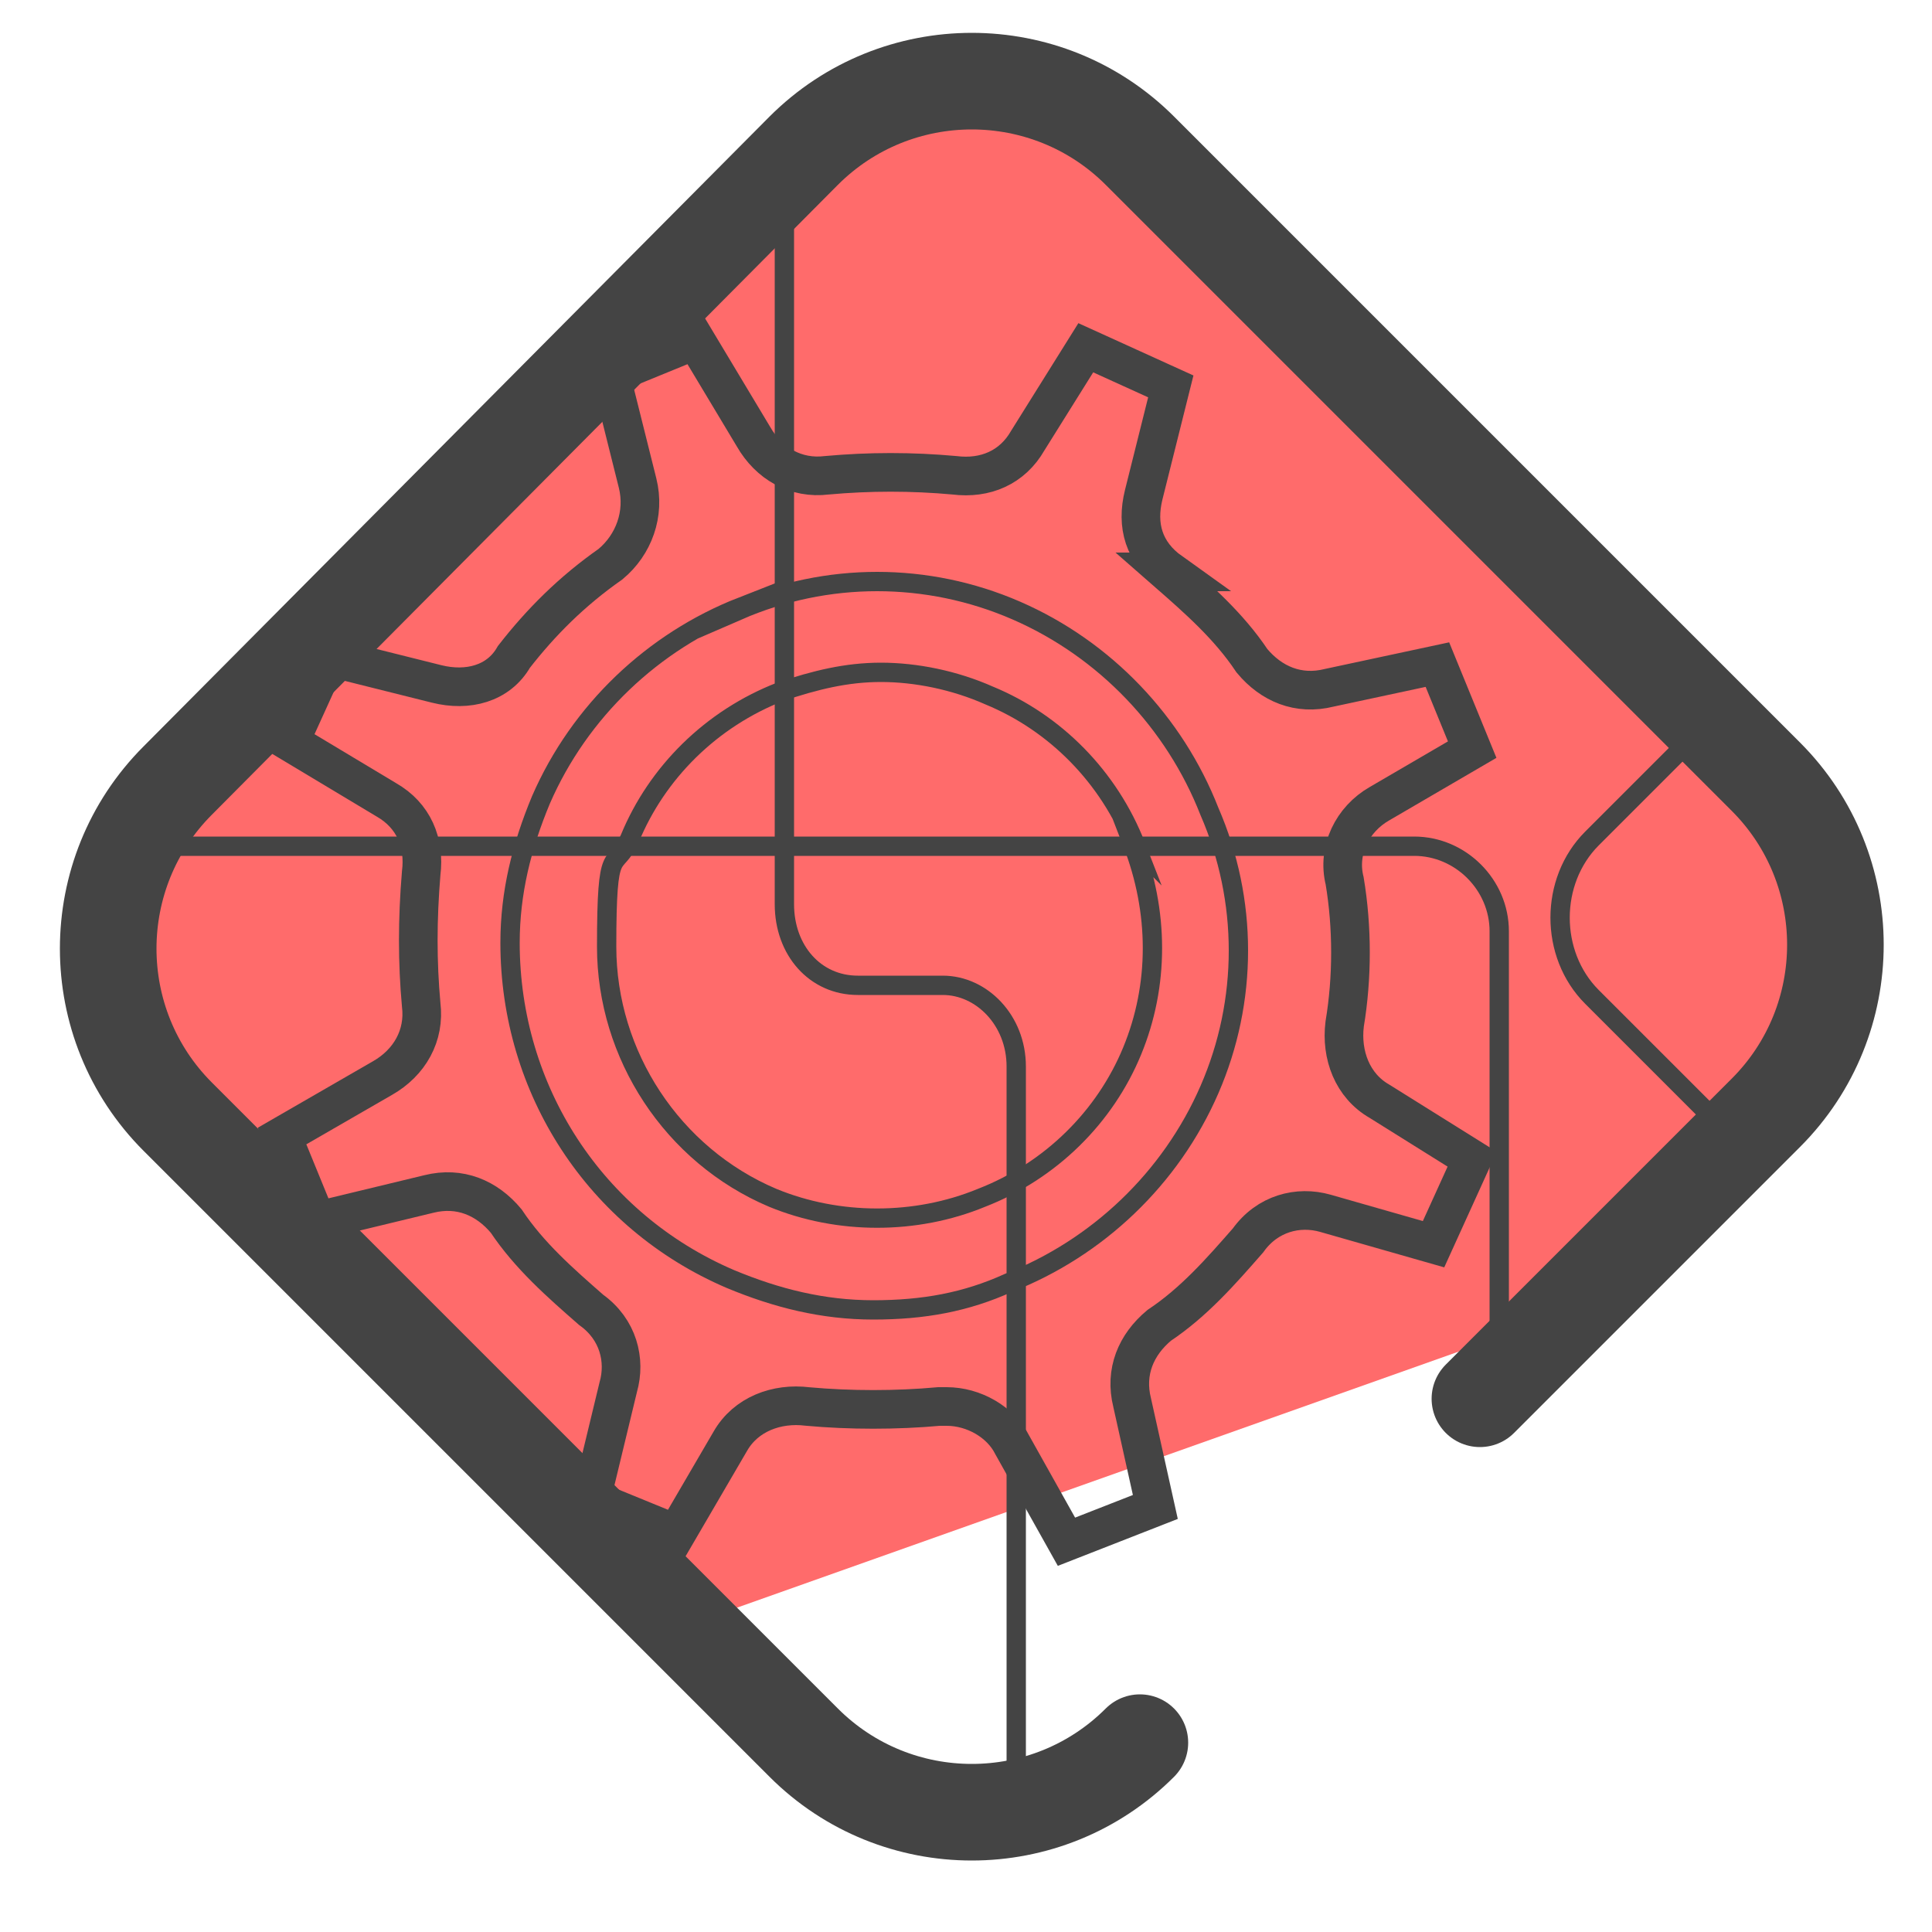
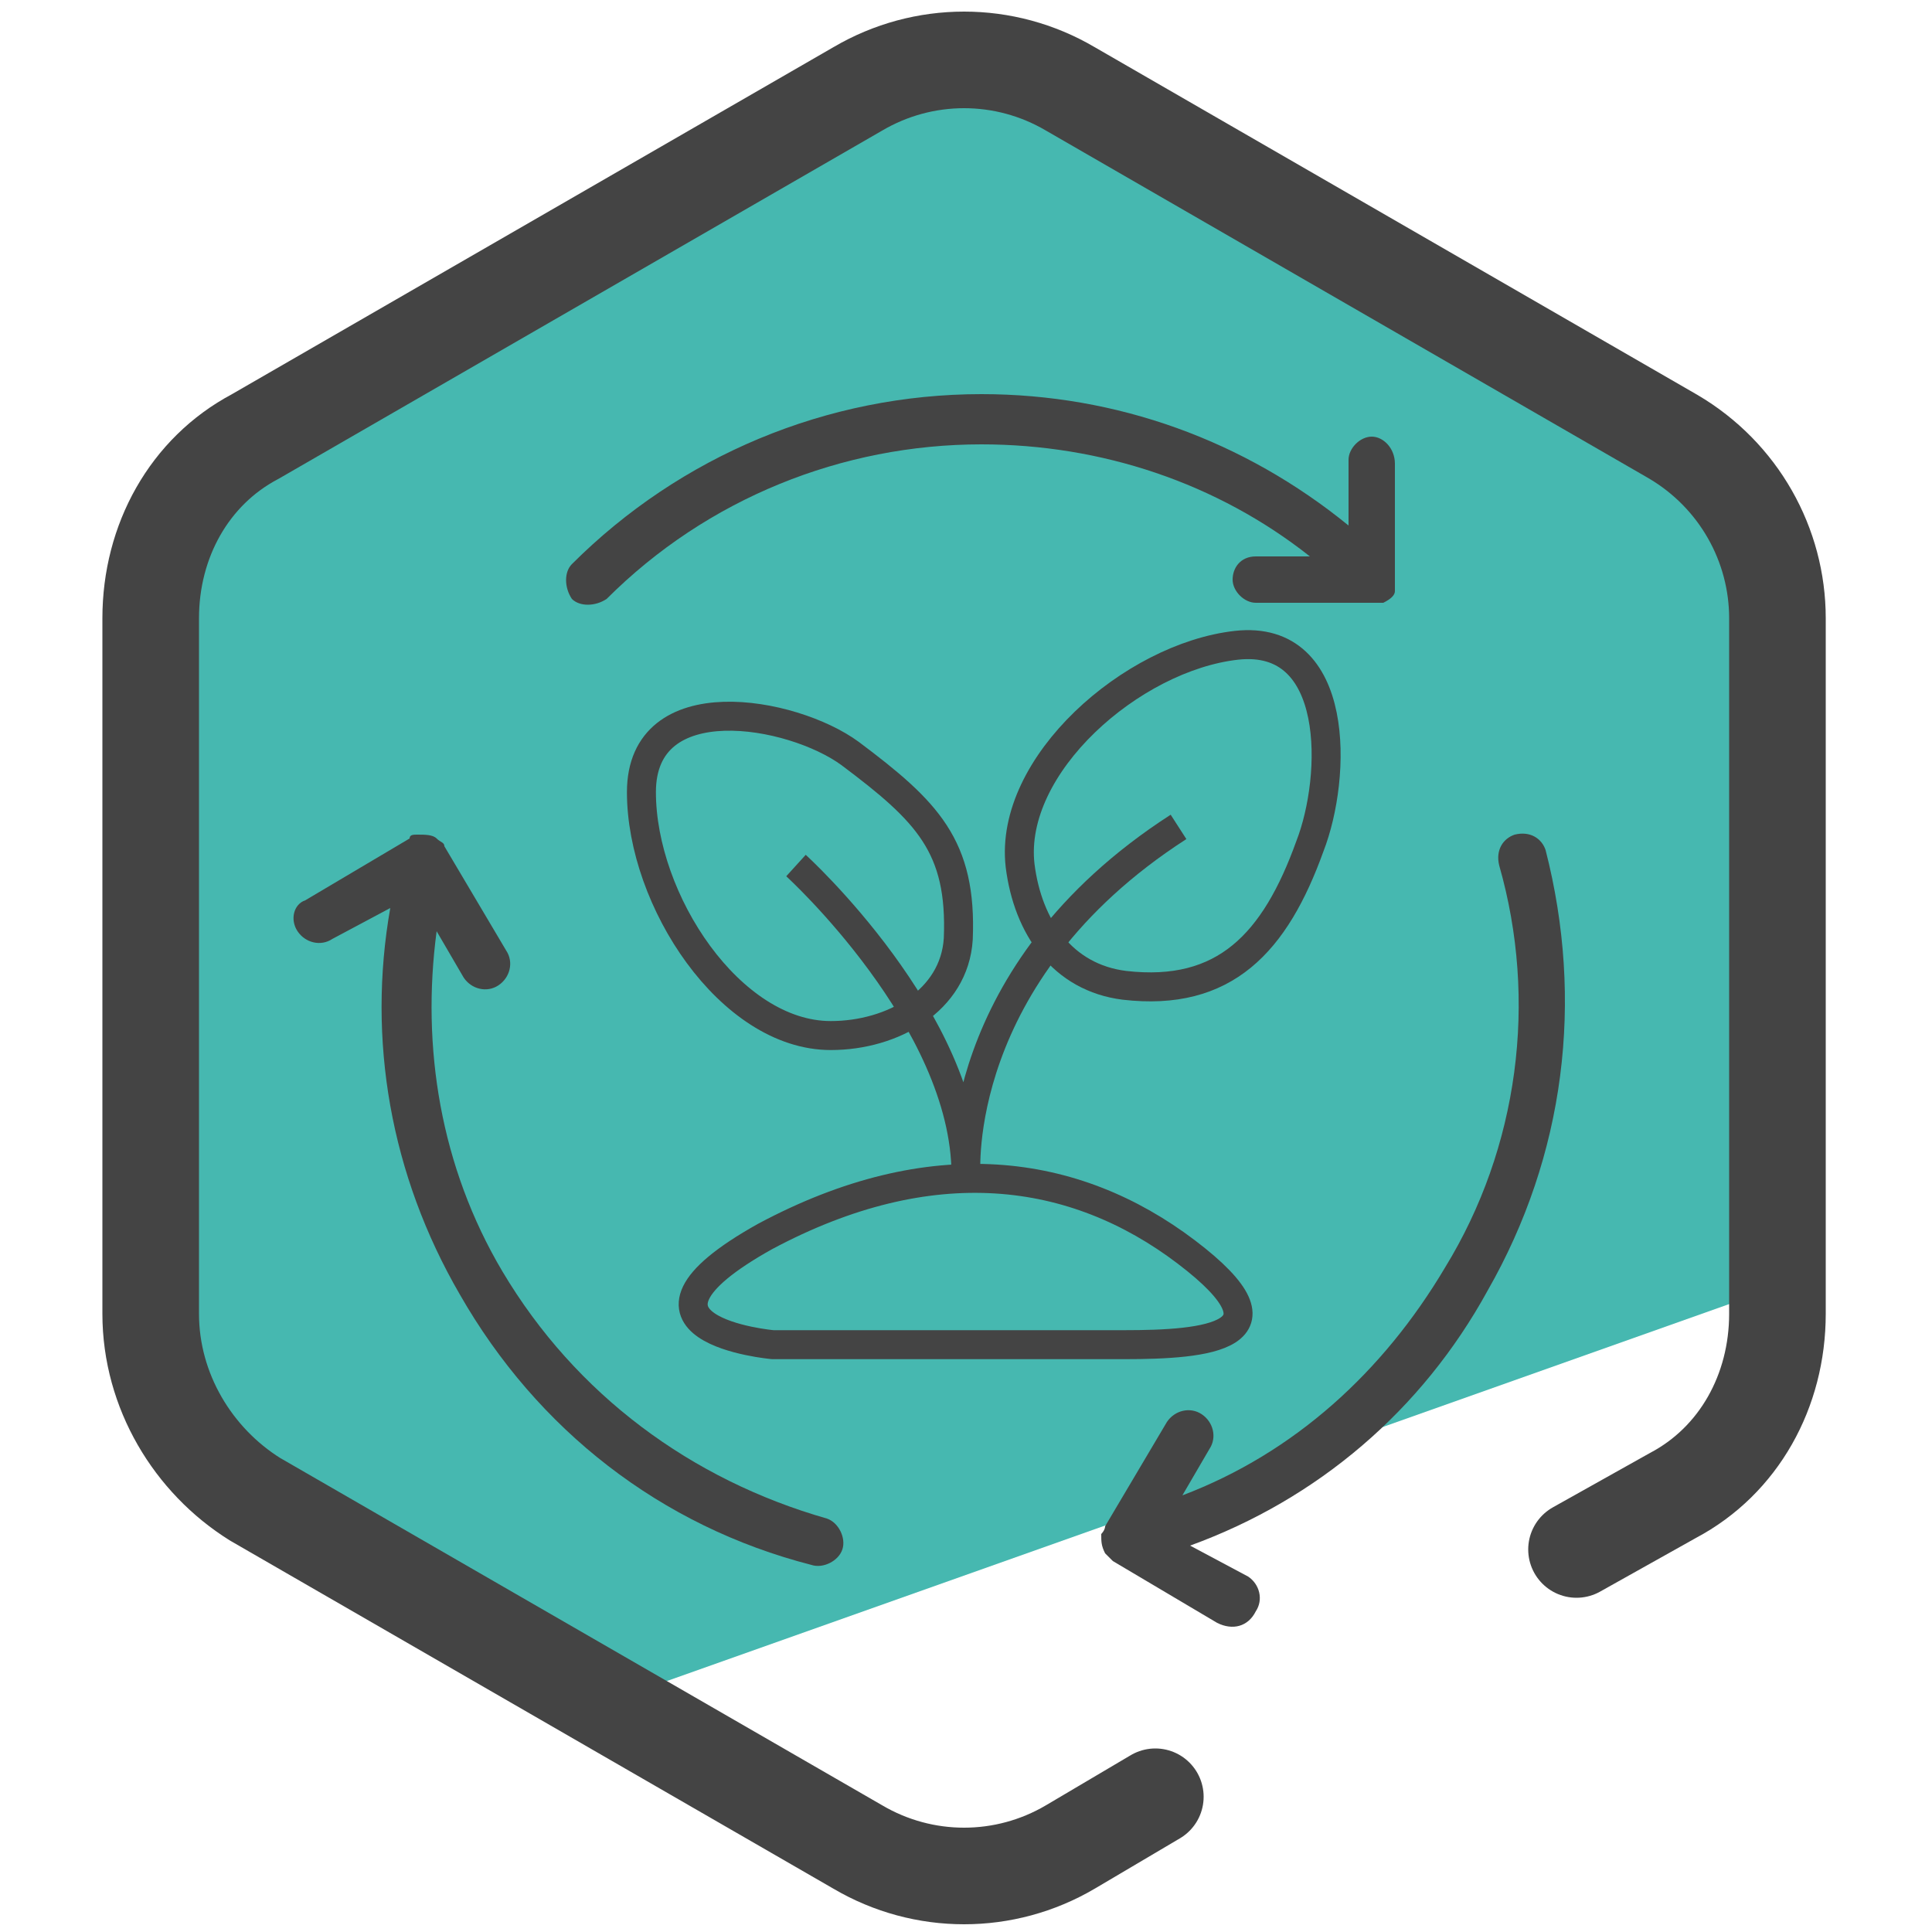
- <svg xmlns="http://www.w3.org/2000/svg" viewBox="0 0 50 50">
-   <path fill="#ff6b6b" d="M47.6 25.7l-.5-4L29.9 4.1l-4.4-1.8c-4.1 0-17.8 12.9-17.8 15.5l-4.3 4-.2 5.9 14.2 14.5 24.8-8.8c.6-.3 6.2-6 5.4-7.6z" />
-   <path fill="none" stroke="#444" stroke-linecap="round" stroke-linejoin="round" stroke-width="2.5" d="M29.5 45.1c-2.4 2.4-6.3 2.4-8.7 0L4.6 28.9c-2.4-2.4-2.4-6.3 0-8.7L20.8 3.9c2.4-2.4 6.3-2.4 8.7 0l16.2 16.2c2.4 2.4 2.4 6.3 0 8.7l-7.4 7.4" />
-   <path fill="none" stroke="#444" stroke-miterlimit="10" stroke-width=".5" d="M2.8 21.9h33.8c1.2 0 2.2 1 2.2 2.2v11.3" />
-   <path fill="none" stroke="#444" stroke-miterlimit="10" stroke-width=".5" d="M19.2 15.7c-2.3.9-4.2 2.7-5.2 5-.5 1.2-.8 2.4-.8 3.7 0 3.8 2.2 7.2 5.7 8.7 1.2.5 2.4.8 3.7.8s2.4-.2 3.5-.7c2.3-.9 4.2-2.7 5.2-5s1-4.9 0-7.2c-.9-2.3-2.7-4.2-5-5.2s-4.9-1-7.2 0zm10.1 6.1c.7 1.8.7 3.7 0 5.4-.7 1.7-2.1 3.1-3.9 3.8-1.7.7-3.7.7-5.4 0-2.6-1.1-4.3-3.7-4.3-6.5s.2-1.9.6-2.8c.7-1.7 2.1-3.1 3.9-3.8.9-.3 1.7-.5 2.6-.5s1.9.2 2.8.6c1.7.7 3.1 2.1 3.8 3.9z" />
-   <path fill="none" stroke="#444" stroke-miterlimit="10" d="M30.2 14.8c.8.7 1.6 1.4 2.2 2.3.5.6 1.2.9 2 .7l2.8-.6.9 2.2-2.4 1.4c-.7.4-1.1 1.2-.9 2 .2 1.2.2 2.5 0 3.7-.1.8.2 1.6.9 2l2.4 1.5-1 2.2-2.8-.8c-.7-.2-1.5 0-2 .7-.7.8-1.4 1.6-2.3 2.2-.6.5-.9 1.2-.7 2l.6 2.7-2.3.9-1.4-2.5c-.3-.6-1-1-1.7-1h-.2c-1.1.1-2.3.1-3.4 0-.8-.1-1.6.2-2 .9l-1.4 2.4-2.2-.9.7-2.9c.2-.7 0-1.5-.7-2-.8-.7-1.6-1.4-2.2-2.3-.5-.6-1.2-.9-2-.7l-2.9.7-.9-2.2 2.6-1.5c.7-.4 1.1-1.1 1-1.9-.1-1.1-.1-2.2 0-3.4.1-.8-.2-1.5-.9-1.9l-2.5-1.5 1-2.2 2.8.7c.8.2 1.6 0 2-.7.7-.9 1.5-1.7 2.5-2.4.6-.5.9-1.3.7-2.1l-.7-2.8 2.2-.9 1.5 2.5c.4.7 1.1 1.1 1.9 1 1.1-.1 2.2-.1 3.3 0 .8.1 1.5-.2 1.9-.9L28.1 9l2.2 1-.7 2.8c-.2.8 0 1.5.7 2z" />
-   <path fill="none" stroke="#444" stroke-miterlimit="10" stroke-width=".5" d="M26.3 47V27.6c0-1.2-.9-2.1-1.9-2.1h-2.2c-1.1 0-1.9-.9-1.9-2.1V3.8M44 18.9l-2.8 2.8c-1.1 1.1-1.1 3 0 4.1l3.5 3.5" />
+ <svg xmlns="http://www.w3.org/2000/svg" version="1.1" id="Camada_1" x="0px" y="0px" viewBox="0 0 50 50" style="enable-background:new 0 0 50 50;" xml:space="preserve">
+   <style type="text/css">
+ 	.st0{fill:#7DF4EB;}
+ 	.st1{fill:#46B8B0;}
+ 	.st2{fill:none;stroke:#444444;stroke-width:2.5;stroke-linecap:round;stroke-linejoin:round;stroke-miterlimit:10;}
+ 	.st3{fill:none;stroke:#444444;stroke-width:0.75;stroke-miterlimit:10;}
+ 	.st4{fill:#444444;}
+ </style>
+   <polygon class="st0" points="25.1,15 27.9,20.7 34.2,21.6 29.6,26 30.7,32.3 25.1,29.3 19.5,32.3 20.6,26 16,21.6 22.3,20.7 " />
+   <path class="st1" d="M44.6,12.4L39,8.8l-7.7-4.4l-6-2.8c-3.2,0-21.5,8.9-21.5,12.1l-0.5,7.8l0.5,15.1l11.5,7.6l31-11  C47.2,32.7,45.6,14.4,44.6,12.4z" />
+   <g>
+     <g>
+       <path class="st2" d="M29.9,46.5l-2.2,1.3c-1.7,1-3.8,1-5.5,0l-15.6-9C5,37.8,3.9,36,3.9,34V16c0-2,1-3.8,2.7-4.7l15.6-9    c1.7-1,3.8-1,5.5,0l15.6,9c1.7,1,2.7,2.8,2.7,4.7v18c0,2-1,3.8-2.7,4.7l-2.5,1.4" />
+     </g>
+   </g>
+   <path class="st3" d="M20.6,22.4c0,0,4.4,4,4.4,8c0,0-0.4-5.2,5.5-9" />
+   <path class="st3" d="M24.8,24.3c-0.1,1.6-1.7,2.5-3.3,2.5c-2.6,0-4.9-3.5-4.9-6.3s3.9-2.1,5.4-1C24,21,24.9,21.9,24.8,24.3z" />
+   <path class="st3" d="M29.1,25.5c-1.6-0.2-2.5-1.5-2.7-3.1c-0.3-2.6,2.9-5.4,5.6-5.7s2.6,3.4,1.9,5.2C33,24.4,31.7,25.8,29.1,25.5z" />
+   <path class="st3" d="M24.8,34.8H20c0,0-4.5-0.4-0.2-2.8c4.3-2.3,8-1.8,10.9,0.4s0.5,2.4-1.6,2.4S24.8,34.8,24.8,34.8z" />
+   <g>
+     <path class="st4" d="M35.5,11.3c-0.3,0-0.6,0.3-0.6,0.6v1.7c-2.7-2.2-6-3.4-9.5-3.4c-4,0-7.8,1.6-10.6,4.4c-0.2,0.2-0.2,0.6,0,0.9   c0.2,0.2,0.6,0.2,0.9,0c2.6-2.6,6.1-4,9.7-4c3.1,0,6.1,1,8.5,2.9h-1.4c-0.4,0-0.6,0.3-0.6,0.6s0.3,0.6,0.6,0.6h3.1   c0.1,0,0.2,0,0.2,0c0.2-0.1,0.3-0.2,0.3-0.3s0-0.2,0-0.2l0,0V12C36.1,11.6,35.8,11.3,35.5,11.3L35.5,11.3z" />
+     <path class="st4" d="M7.7,24.1c0.2,0.3,0.6,0.4,0.9,0.2l1.5-0.8c-0.6,3.4,0,6.9,1.8,10c2,3.5,5.2,6,9.1,7c0.3,0.1,0.7-0.1,0.8-0.4   c0.1-0.3-0.1-0.7-0.4-0.8c-3.5-1-6.5-3.2-8.4-6.4c-1.6-2.7-2.1-5.8-1.7-8.8l0.7,1.2c0.2,0.3,0.6,0.4,0.9,0.2   c0.3-0.2,0.4-0.6,0.2-0.9l-1.6-2.7c0-0.1-0.1-0.1-0.2-0.2c-0.1-0.1-0.3-0.1-0.5-0.1c-0.1,0-0.2,0-0.2,0.1l0,0l-2.7,1.6   C7.6,23.4,7.5,23.8,7.7,24.1L7.7,24.1z" />
+     <path class="st4" d="M32.5,41.7c0.2-0.3,0.1-0.7-0.2-0.9L30.8,40c3.3-1.2,6-3.5,7.7-6.6c2-3.5,2.5-7.5,1.5-11.4   c-0.1-0.3-0.4-0.5-0.8-0.4c-0.3,0.1-0.5,0.4-0.4,0.8c1,3.5,0.5,7.3-1.4,10.4c-1.6,2.7-3.9,4.8-6.8,5.9l0.7-1.2   c0.2-0.3,0.1-0.7-0.2-0.9c-0.3-0.2-0.7-0.1-0.9,0.2l-1.6,2.7c0,0.1-0.1,0.2-0.1,0.2c0,0.2,0,0.3,0.1,0.5c0.1,0.1,0.1,0.1,0.2,0.2   l0,0l2.7,1.6C31.9,42.2,32.3,42.1,32.5,41.7L32.5,41.7z" />
+   </g>
</svg>
